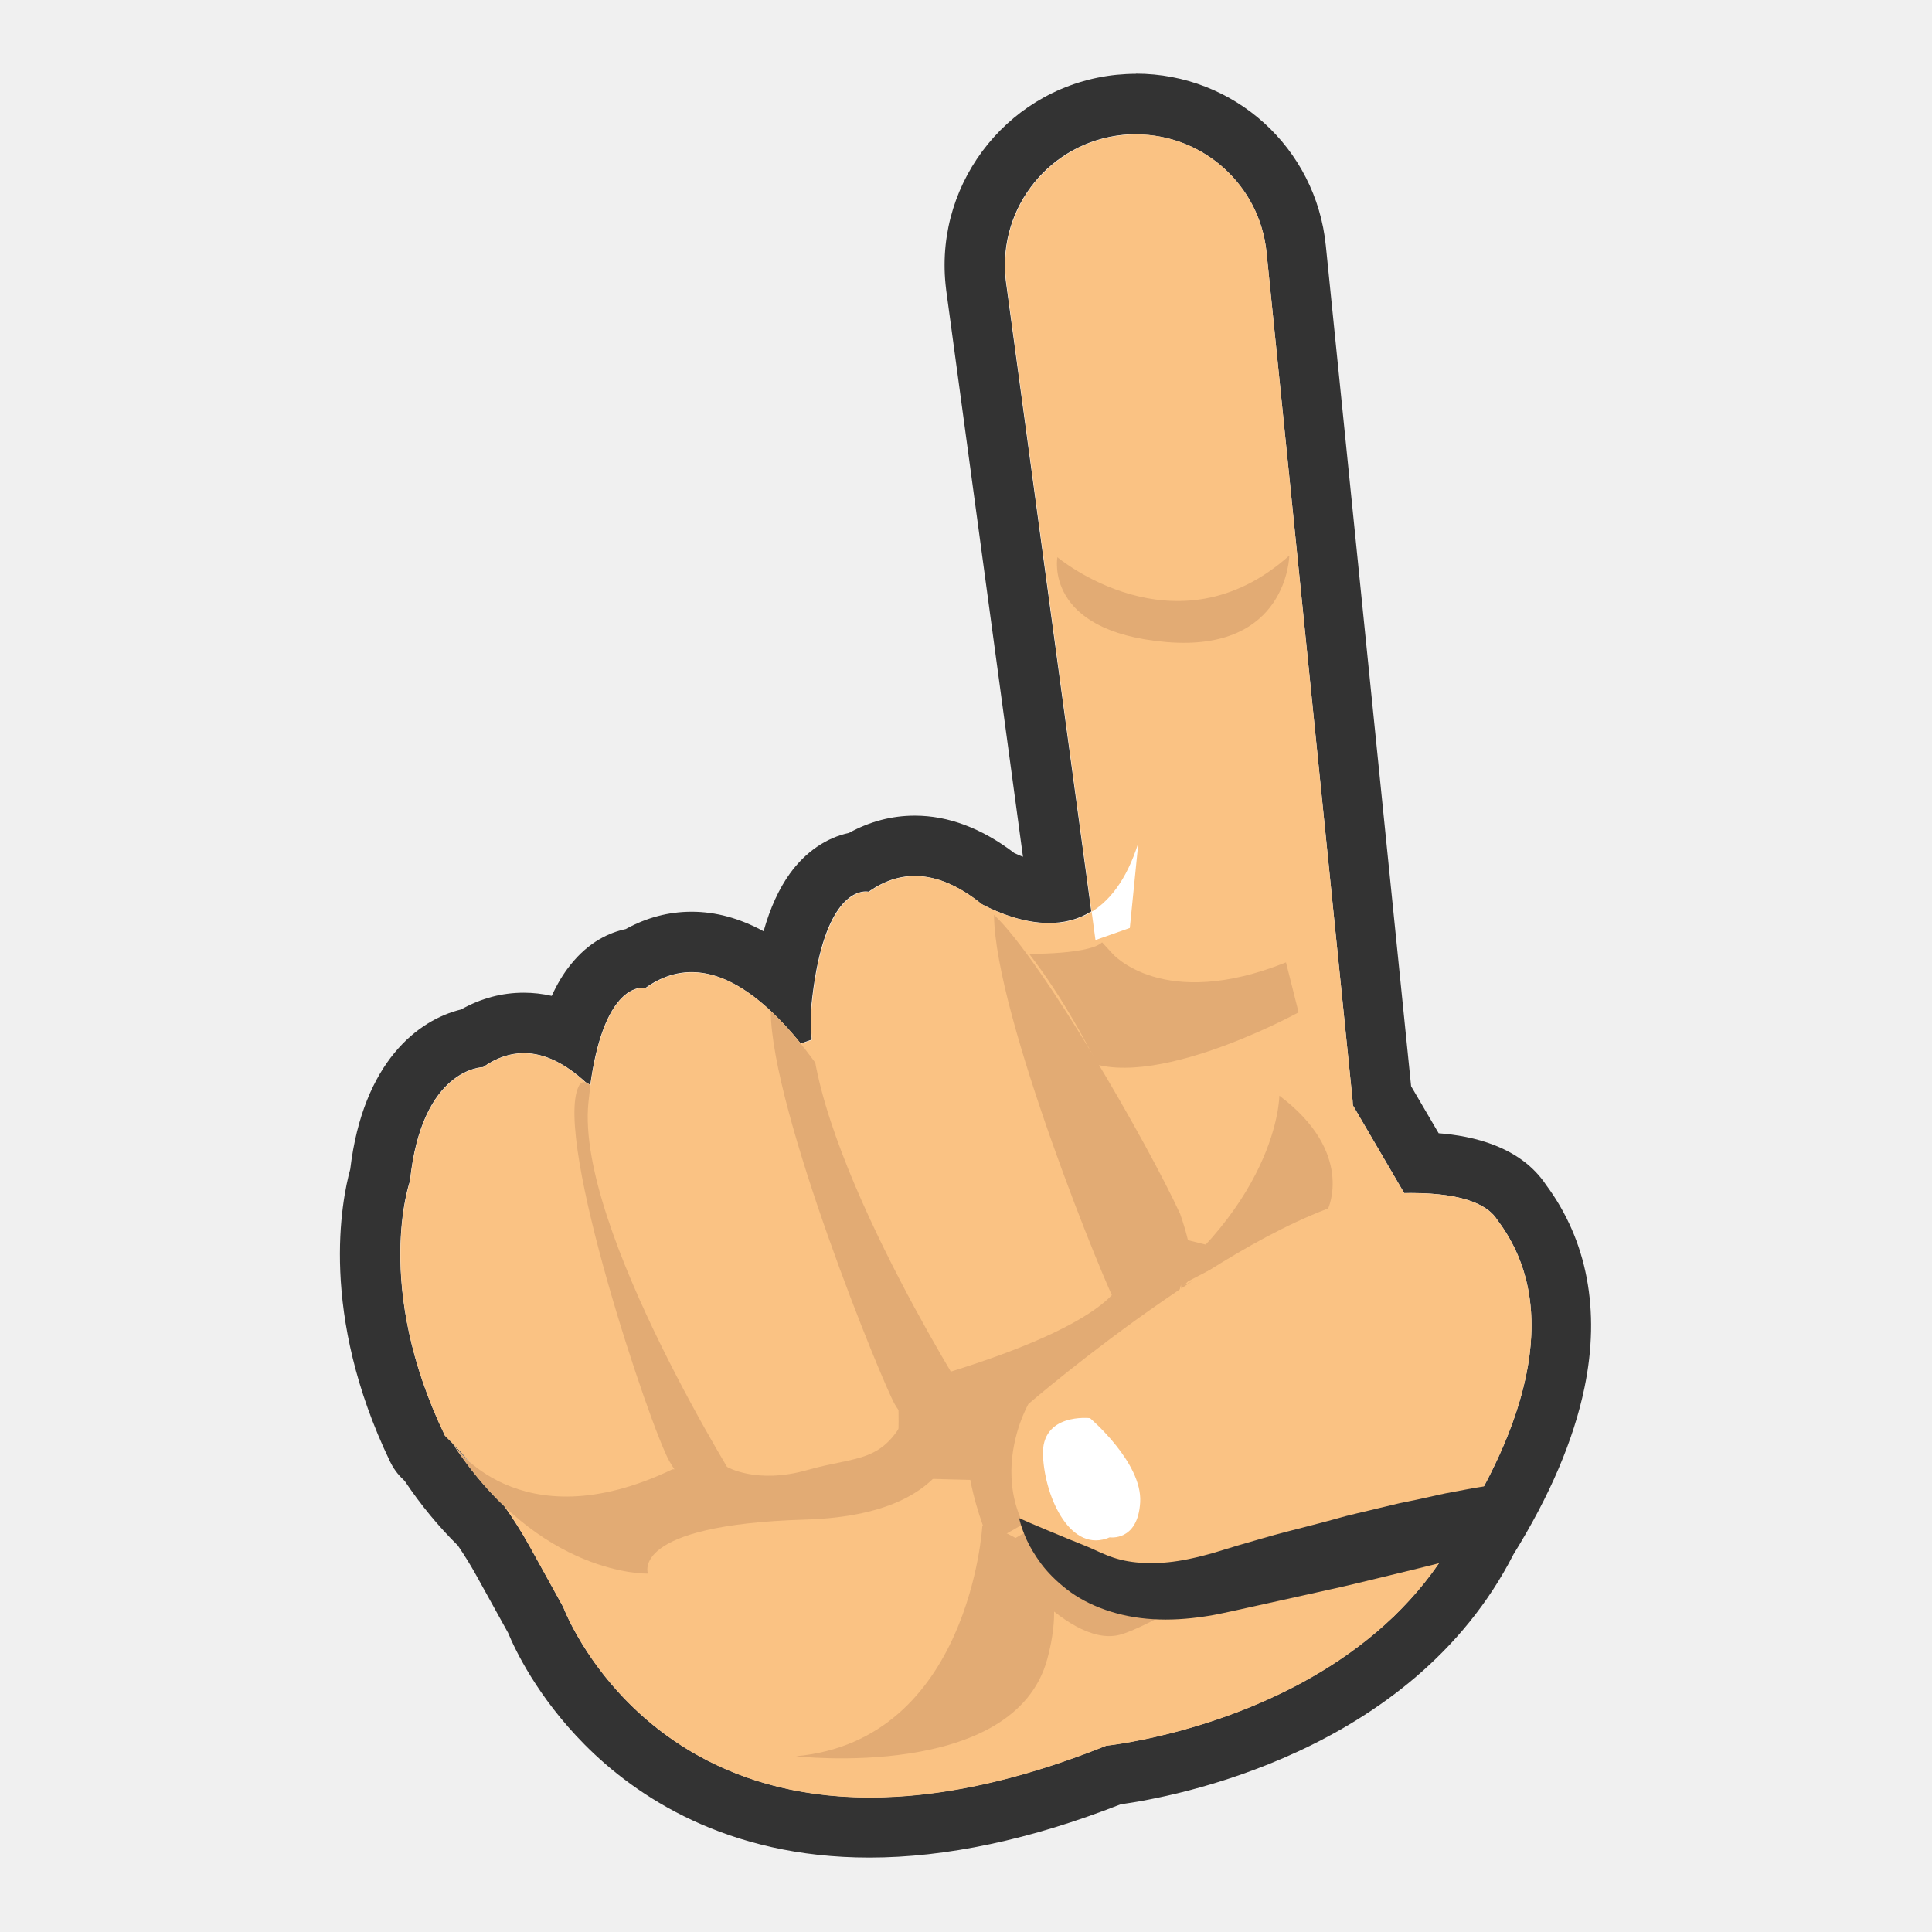
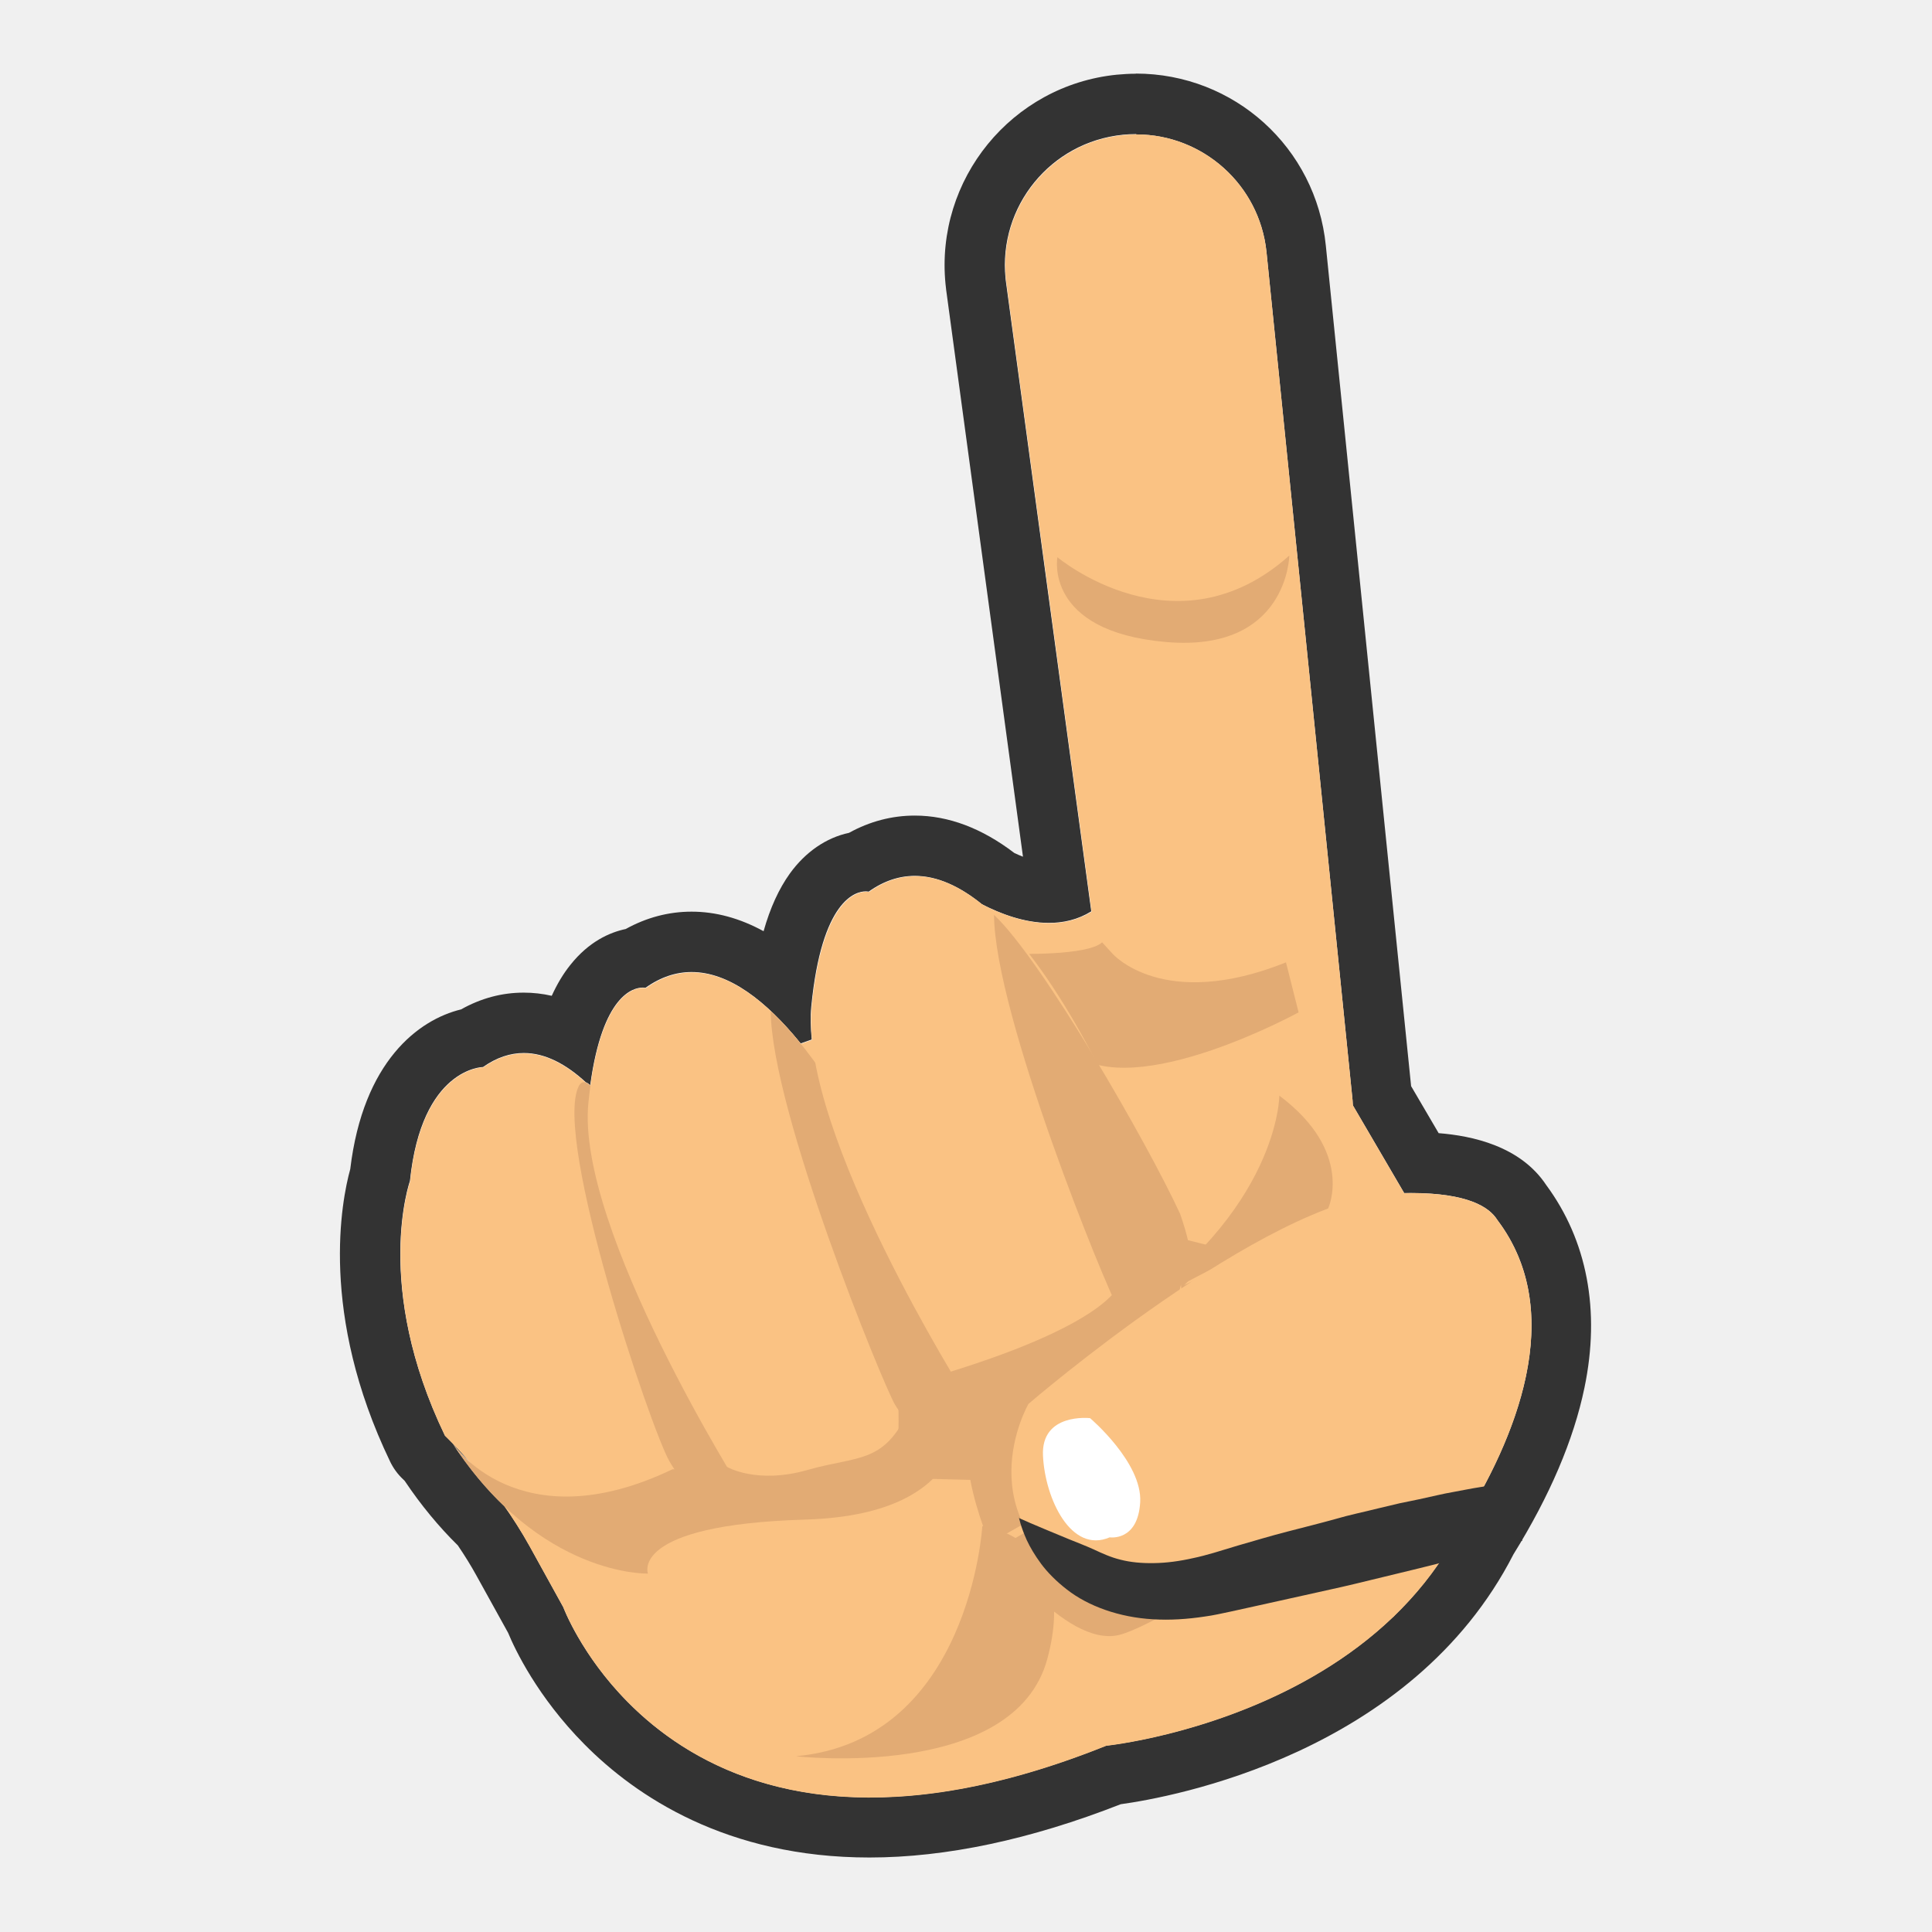
<svg xmlns="http://www.w3.org/2000/svg" width="256" height="256" viewBox="0 0 256 256">
-   <path fill="#fff" d="M115.28 242.188c-31.614 0-42.89-24.25-44.243-27.466l-4.323-7.824c-.842-1.525-1.792-3.048-2.897-4.644-2.537-2.45-4.892-5.31-7.008-8.504-.38-.378-.59-.583-.6-.588-.35-.333-.64-.73-.85-1.165-9.26-19.213-5.83-33.395-4.96-36.27 1.6-14.327 8.96-17.437 12.13-18.11 2.19-1.358 4.51-2.047 6.89-2.047 2.05 0 4.09.512 6.11 1.527 2.28-7.847 6.09-9.827 8.79-10.145 2.32-1.4 4.78-2.11 7.33-2.11 4.03 0 8.13 1.792 12.23 5.342 1.84-12.73 6.7-15.596 10.02-15.98 2.32-1.4 4.78-2.107 7.33-2.107 3.65 0 7.37 1.47 11.06 4.37 2.45 1.22 4.75 1.863 6.69 1.863.44 0 .85-.03 1.24-.094l-10.89-80.354c-.03-.213-.06-.455-.07-.636-1.17-11.636 7.39-22.136 19.1-23.326.72-.07 1.45-.11 2.17-.11 10.99 0 20.12 8.26 21.23 19.21l11.39 112.24 5.18 8.86c6.79.21 11.16 1.94 13.32 5.27 8.33 11.13 6.76 26.56-4.54 44.66-13.01 25.68-44.71 30.59-49.58 31.2-11.64 4.62-22.5 6.96-32.29 6.96z" />
-   <path fill="#333" d="M150.57 17.812c8.798 0 16.342 6.666 17.25 15.608l11.402 112.373c.02.22.02.438.033.656l6.807 11.64c.3-.01.597-.01.884-.01 7.525 0 10.4 1.85 11.448 3.56 9.436 12.43 2.306 29.19-4.735 40.41-12.93 25.77-47.08 29.25-47.08 29.25-12.3 4.93-22.64 6.86-31.31 6.86-31.3 0-40.63-25.21-40.63-25.21l-4.43-8.02c-1.06-1.91-2.2-3.7-3.35-5.33-2.33-2.21-4.68-4.96-6.92-8.4 0 0 .72 1.09 2.22 2.41-1.88-2.15-3.21-3.4-3.21-3.4-9.57-19.86-4.63-33.71-4.63-33.71 1.55-15.05 9.68-15.1 9.68-15.1 1.82-1.28 3.63-1.86 5.41-1.86 2.83 0 5.59 1.46 8.22 3.88.18.06.37.19.58.37 1.64-11.98 5.72-12.92 6.96-12.92.23 0 .36.03.36.03 2.02-1.44 4.07-2.09 6.11-2.09 4.96 0 9.9 3.83 14.45 9.46l1.47-.52c-.15-1.56-.19-3.04-.06-4.38 1.39-14.18 5.91-15.25 7.23-15.25.24 0 .37.04.37.04 2.02-1.44 4.07-2.09 6.11-2.09 3 0 5.99 1.4 8.89 3.75 2.43 1.26 5.64 2.48 8.88 2.48 1.91 0 3.84-.42 5.62-1.53l-11.29-83.3c-.02-.17-.06-.41-.07-.58-.96-9.54 5.98-18.05 15.52-19.02.6-.06 1.19-.09 1.77-.09m0-8c-.85 0-1.72.05-2.57.13-13.9 1.41-24.06 13.86-22.67 27.76.02.22.05.48.08.72l.01.1.01.06 10.16 74.98c-.37-.14-.75-.31-1.14-.49-4.31-3.29-8.74-4.96-13.19-4.96-3.05 0-5.97.77-8.73 2.29-2.99.63-5.76 2.52-7.83 5.39-1.45 2.02-2.61 4.55-3.48 7.64-3.15-1.72-6.33-2.59-9.54-2.59-3.05 0-5.98.78-8.73 2.3-2.14.45-4.88 1.67-7.33 4.75-.94 1.17-1.76 2.54-2.47 4.1-1.23-.28-2.47-.42-3.72-.42-2.88 0-5.66.74-8.29 2.22-5.62 1.36-12.98 6.86-14.69 21.17-1.14 4.12-4.14 19.17 5.29 38.76.42.87 1 1.67 1.71 2.33l.22.22c2.13 3.18 4.5 6.05 7.04 8.55.93 1.37 1.74 2.68 2.46 3.99l4.2 7.59c.87 2.11 3.85 8.46 10.14 14.8 6.77 6.83 18.81 14.97 37.73 14.97 10.16 0 21.36-2.38 33.3-7.06 6.68-.92 38.51-6.64 52.05-33.13 4.8-7.73 7.97-15.15 9.4-22.06 2.13-10.24.37-19.52-5.07-26.86-3.43-5.17-9.81-6.52-14.25-6.87l-3.65-6.23-11.3-111.37c-1.3-13-12.14-22.8-25.19-22.8z" />
-   <path fill="#FAC283" d="M54.34 156.553s-4.936 13.854 4.63 33.71c0 0 6.534 6.17 11.245 14.7l4.432 8.022s15.23 41.09 71.936 18.34c0 0 52.502-5.347 51.95-51.88l-35.702-61.11-108.49 38.218zm9.684-15.123s-8.137.06-9.685 15.123c-1.56 15.066 18.61 46.622 18.61 46.622s12.69 9.953 23.69-4.408c0 0 3.4-1.455 2.33-9.466-1.07-8-17.54-60.14-34.96-47.87z" />
+   <path fill="#fff" d="M115.28 242.188c-31.614 0-42.89-24.25-44.243-27.465l-4.323-7.824c-.842-1.53-1.792-3.05-2.897-4.65-2.537-2.45-4.892-5.31-7.008-8.51-.38-.38-.59-.59-.6-.59-.35-.33-.64-.73-.85-1.17-9.26-19.22-5.83-33.4-4.96-36.27 1.6-14.33 8.96-17.44 12.13-18.11 2.19-1.36 4.51-2.05 6.89-2.05 2.05 0 4.09.51 6.11 1.52 2.28-7.85 6.09-9.83 8.79-10.15 2.32-1.4 4.78-2.11 7.33-2.11 4.03 0 8.13 1.79 12.23 5.34 1.84-12.73 6.7-15.6 10.02-15.98 2.32-1.4 4.78-2.11 7.33-2.11 3.65 0 7.37 1.47 11.06 4.37 2.45 1.22 4.75 1.86 6.68 1.86.44 0 .85-.03 1.24-.1l-10.9-80.35c-.03-.22-.06-.46-.07-.64-1.17-11.64 7.39-22.14 19.1-23.33.72-.07 1.45-.11 2.17-.11 10.99 0 20.12 8.26 21.23 19.21l11.39 112.24 5.18 8.86c6.79.21 11.16 1.94 13.32 5.27 8.33 11.13 6.76 26.56-4.54 44.66-13.01 25.68-44.71 30.59-49.58 31.2-11.64 4.62-22.5 6.96-32.29 6.96l.04-.02.01.04z" />
+   <path fill="#333" d="M150.57 17.812c8.798 0 16.342 6.666 17.25 15.608l11.402 112.373c.02.22.02.438.03.656l6.81 11.64c.3-.01.597-.01.883-.01 7.525 0 10.4 1.85 11.45 3.56 9.435 12.43 2.305 29.19-4.736 40.41-12.94 25.77-47.08 29.25-47.08 29.25-12.3 4.93-22.64 6.86-31.31 6.86-31.3 0-40.63-25.21-40.63-25.21l-4.43-8.03c-1.06-1.91-2.2-3.7-3.35-5.33-2.33-2.21-4.68-4.96-6.92-8.4 0 0 .72 1.09 2.22 2.41-1.88-2.15-3.21-3.4-3.21-3.4-9.57-19.86-4.63-33.71-4.63-33.71 1.55-15.05 9.68-15.1 9.68-15.1 1.82-1.28 3.63-1.86 5.41-1.86 2.83 0 5.59 1.46 8.22 3.88.18.06.37.19.58.37 1.64-11.98 5.72-12.92 6.96-12.92.23 0 .36.03.36.03 2.02-1.44 4.07-2.09 6.11-2.09 4.96 0 9.9 3.83 14.45 9.46l1.47-.52c-.15-1.57-.19-3.04-.06-4.38 1.39-14.19 5.91-15.25 7.23-15.25.24 0 .37.04.37.04 2.02-1.44 4.07-2.09 6.11-2.09 3 0 5.99 1.4 8.89 3.75 2.43 1.26 5.64 2.48 8.88 2.48 1.91 0 3.84-.42 5.62-1.53l-11.29-83.3c-.02-.17-.06-.41-.07-.58-.96-9.54 5.98-18.05 15.52-19.02.6-.06 1.19-.09 1.77-.09m0-8c-.85 0-1.73.05-2.57.13-13.9 1.41-24.06 13.86-22.67 27.76.02.22.05.48.08.72l.01.1.01.06 10.16 74.98c-.37-.14-.75-.31-1.14-.49-4.31-3.29-8.74-4.96-13.19-4.96-3.05 0-5.97.77-8.73 2.29-2.99.63-5.76 2.52-7.83 5.39-1.45 2.02-2.61 4.55-3.48 7.64-3.15-1.72-6.33-2.59-9.54-2.59-3.05 0-5.98.78-8.73 2.3-2.14.45-4.88 1.67-7.33 4.75-.94 1.17-1.76 2.54-2.47 4.1-1.23-.28-2.47-.42-3.72-.42-2.88 0-5.66.74-8.29 2.22-5.62 1.36-12.98 6.86-14.69 21.17-1.14 4.12-4.14 19.17 5.29 38.76.42.87 1 1.67 1.71 2.33l.22.22c2.13 3.18 4.5 6.05 7.04 8.55.93 1.37 1.74 2.68 2.46 3.99l4.2 7.59c.87 2.11 3.85 8.46 10.14 14.8 6.77 6.83 18.81 14.97 37.73 14.97 10.16 0 21.35-2.38 33.3-7.06 6.68-.92 38.51-6.64 52.05-33.13 4.8-7.73 7.97-15.15 9.4-22.06 2.13-10.24.35-19.52-5.07-26.86-3.43-5.17-9.82-6.52-14.25-6.87l-3.65-6.23-11.3-111.37c-1.3-13-12.14-22.8-25.19-22.8l.04.02z" />
+   <path fill="#FAC283" d="M54.34 156.553s-4.936 13.854 4.63 33.71c0 0 6.534 6.17 11.245 14.7l4.432 8.02s15.23 41.093 71.936 18.343c0 0 52.502-5.347 51.95-51.88l-35.702-61.11-108.49 38.217zm9.684-15.123s-8.137.06-9.685 15.123c-1.56 15.066 18.61 46.622 18.61 46.622s12.69 9.953 23.69-4.407c0 0 3.4-1.455 2.33-9.467-1.07-8-17.54-60.14-34.96-47.85h.01v-.01z" />
  <path fill="#E2AB74" d="M100.297 196.282s-6.754 5.86-11.59-2.646c-2.522-4.428-15.38-42.65-12.043-49.666 3.33-7.014 23.633 52.312 23.633 52.312z" />
-   <path fill="#FAC283" d="M85.564 130.936s-5.948-1.473-7.6 15.215c-1.65 16.69 20.476 51.69 20.476 51.69s13.9 11.07 25.883-4.81c0 0 3.715-1.6 2.525-10.48-1.203-8.87-22.278-65.16-41.284-51.61z" />
-   <path fill="#E2AB74" d="M131.59 205.52s-6.57-14.09-1.527-19.61c5.03-5.522 44.727-26.666 53.818-22.99 9.1 3.68-4.87 14.956-4.87 14.956l-47.42 27.644zm-.41-1.07s9.867 13.97 17.124 12.185c7.255-1.78 44.814-26.518 45.936-36.26 1.116-9.75-15.464-2.88-15.464-2.88L131.18 204.45z" />
-   <path fill="#FAC283" d="M166.186 195.954s2.486 18.653 18.44 18.29c0 0 29.5-32.383 13.604-52.812" />
-   <path fill="#E2AB74" d="M118.576 159.425c-4.395-9.547-10.164-19.58-16.448-25.452.08 13.28 14.864 49.44 16.463 52.148 2.41 4.05 5.85 4.22 7.89 3.89.35-1.02.59-2.36.6-4.14-1.62-5.39-4.84-15.9-8.49-26.44zM59.95 191.247s8.692 13.233 29.144 3.447l7.248-.32s3.912 2.326 10.64.41c6.725-1.924 10.135-.766 13.406-7.876l6.677-1.04s3.02 14.78-20.365 15.485c-23.382.695-20.843 7.155-20.843 7.155s-14.327.478-25.908-17.26z" />
-   <path fill="#FAC283" d="M179.223 145.793L167.82 33.42c-.97-9.537-9.484-16.484-19.02-15.52-9.54.97-16.477 9.484-15.514 19.02.014.168.05.41.07.578l15.172 111.934c1.146 8.458 8.932 14.39 17.39 13.237 8.28-1.12 14.13-8.63 13.305-16.88zm-53.296-28.59s18.51 14.646 24.91-5.514l-3.31 33.02-21.6-27.52z" />
-   <path fill="#E2AB74" d="M159.76 164.916c8.722-2.948-31.182 31.178-31.182 31.178l-10.188-.266s4.705-17.934-10.63-52.39c0 0 20.77.164 24.03-14.877 0 0 1.89 20.9-8.874 27.22" />
-   <path fill="#E2AB74" d="M147.404 126.355s6.658 7.713 22.996 1.165l1.67 6.624s-21.775 11.927-29.953 5.37c0 0-9.548-7.943-7.54-13.13 0 0 9.546.28 11.457-1.52l1.37 1.49zm22.116 18.825s-.026 15.26-21.03 29.23l27.484-14.252s3.555-7.477-6.453-14.977zm-39.357 57.036s-1.67 28.388-24.694 30.494c0 0 28.95 3.33 33.31-12.913 4.37-16.243-8.63-17.58-8.63-17.58zm9.94-128.39s15.7 13.21 30.738-.21c0 0-.2 12.876-16.39 11.45-16.19-1.43-14.34-11.24-14.34-11.24z" />
-   <path fill="#FAC283" d="M115.15 118.19s-5.956-1.47-7.6 15.215c-1.65 16.683 20.473 51.688 20.473 51.688s13.902 11.07 25.885-4.813c0 0 3.717-1.604 2.52-10.48-1.2-8.87-22.278-65.156-41.277-51.61z" />
-   <path fill="#E2AB74" d="M156.408 160.92c-4.388-9.548-18.413-33.82-24.693-39.69.076 13.282 14.855 49.44 16.46 52.146 2.397 4.047 5.85 4.218 7.884 3.896.34-1.022.58-2.372.58-4.146-1.62-5.39 3.41-1.662-.24-12.206zm-7.875 8.755s-.3 5.34-23.73 12.435l1.438 8.555 8.24.323 19.44-10.707-5.37-10.6z" />
-   <path fill="#FAC283" d="M198.86 164.467s2.275-7.133-14.472-6.313c-16.738.835-48.113 27.873-48.113 27.873s-8.887 15.375 8.582 24.882c0 0 2.135 3.44 10.737.95 8.606-2.5 59.463-30.61 43.265-47.4z" />
-   <path fill="#fff" d="M144.418 187.912s-6.495-.743-6.217 4.988c.28 5.726 3.74 13.003 8.84 10.804 0 0 3.74.584 4.04-4.66.3-5.247-6.65-11.132-6.65-11.132z" />
-   <path fill="#333" d="M134.965 201.13s.094.042.276.12c.17.08.43.196.76.328.61.29 1.53.646 2.49 1.068l3.17 1.316c1.1.45 2.22.87 3.29 1.36 1.08.497 2.21 1.023 3.53 1.344 1.32.334 2.81.477 4.43.45 1.62-.02 3.37-.25 5.18-.663.89-.186 1.85-.455 2.74-.7l3.24-.984c2.17-.62 4.34-1.28 6.49-1.83 2.15-.56 4.3-1.09 6.31-1.65 2.01-.59 4-.99 5.86-1.46l2.73-.65 2.57-.53c1.65-.35 3.15-.73 4.51-.96 1.36-.25 2.53-.49 3.52-.64.97-.16 1.74-.29 2.26-.37.53-.07.81-.11.81-.11l2.58 7.57-3.04.85-7.97 2.14c-3.31.85-7.2 1.75-11.34 2.77-2.07.5-4.21.94-6.39 1.44l-6.59 1.46c-1.1.25-2.21.49-3.31.73-1.16.24-2.29.51-3.45.66-2.3.35-4.61.5-6.84.36-4.47-.25-8.6-1.74-11.42-3.95-1.41-1.09-2.56-2.26-3.41-3.4-.85-1.15-1.47-2.22-1.9-3.14-.83-1.85-1.03-2.98-1.03-2.98z" />
+   <path fill="#FAC283" d="M85.564 130.936s-5.948-1.473-7.6 15.215c-1.65 16.69 20.476 51.69 20.476 51.69s13.9 11.07 25.883-4.81c0 0 3.715-1.6 2.525-10.48-1.203-8.85-22.278-65.16-41.284-51.6v-.01z" />
+   <path fill="#E2AB74" d="M131.59 205.52s-6.57-14.09-1.527-19.61c5.03-5.52 44.73-26.664 53.818-22.99 9.1 3.68-4.85 14.958-4.85 14.958l-47.44 27.642zm-.41-1.07s9.867 13.97 17.125 12.185c7.254-1.78 44.813-26.518 45.937-36.26 1.12-9.75-15.46-2.88-15.46-2.88l-47.6 26.955h-.002z" />
+   <path fill="#FAC283" d="M166.186 195.954s2.486 18.653 18.44 18.29c0 0 29.5-32.383 13.604-52.813" />
+   <path fill="#E2AB74" d="M118.576 159.425c-4.395-9.547-10.164-19.58-16.448-25.452.08 13.28 14.864 49.44 16.463 52.148 2.41 4.05 5.85 4.22 7.89 3.89.35-1.02.59-2.36.6-4.14-1.62-5.39-4.84-15.9-8.49-26.43h-.01v-.01zM59.95 191.247s8.692 13.233 29.144 3.446l7.248-.32s3.912 2.327 10.64.41c6.725-1.924 10.135-.766 13.406-7.875l6.677-1.04s3.02 14.78-20.365 15.485c-23.382.693-20.843 7.153-20.843 7.153s-14.327.48-25.907-17.26z" />
+   <path d="M179.223 145.79v.003L167.82 33.42c-.97-9.537-9.484-16.484-19.02-15.52-9.54.97-16.48 9.484-15.516 19.02.014.168.05.41.07.578l11.29 83.305c-7.776 4.8-18.235-3.223-18.69-3.578l21.572 27.484.152-1.52.846 6.24c1.146 8.46 8.934 14.39 17.392 13.23 8.28-1.12 14.13-8.63 13.307-16.88zm-53.296-28.59v.003l.028.022-.028-.036v.01z" fill="#FAC283" />
+   <path fill="#E2AB74" d="M159.76 164.916c8.723-2.948-31.182 31.178-31.182 31.178l-10.188-.266s4.705-17.934-10.63-52.39c0 0 20.77.163 24.03-14.878 0 0 1.89 20.9-8.874 27.22" />
+   <path fill="#E2AB74" d="M147.404 126.355s6.658 7.713 22.996 1.165l1.67 6.625s-21.775 11.928-29.953 5.37c0 0-9.55-7.942-7.54-13.13 0 0 9.546.28 11.457-1.52l1.37 1.49zm22.116 18.825s-.024 15.26-21.03 29.23l27.485-14.252s3.555-7.477-6.453-14.977h-.002zm-39.357 57.036s-1.67 28.388-24.694 30.494c0 0 28.95 3.33 33.31-12.913 4.37-16.243-8.63-17.58-8.63-17.58h.01zm9.94-128.39s15.7 13.21 30.738-.21c0 0-.2 12.876-16.39 11.45-16.18-1.43-14.34-11.24-14.34-11.24z" />
+   <path fill="#FAC283" d="M115.15 118.19s-5.956-1.47-7.6 15.215c-1.65 16.683 20.473 51.688 20.473 51.688s13.902 11.07 25.885-4.813c0 0 3.717-1.604 2.52-10.48-1.2-8.87-22.278-65.156-41.278-51.61z" />
+   <path fill="#E2AB74" d="M156.408 160.92c-4.39-9.548-18.413-33.82-24.693-39.69.076 13.282 14.855 49.44 16.46 52.146 2.397 4.047 5.85 4.218 7.884 3.896.34-1.02.58-2.37.58-4.146-1.62-5.39 3.41-1.662-.24-12.206zm-7.875 8.755s-.3 5.34-23.73 12.435l1.438 8.557 8.24.323 19.44-10.71-5.37-10.6-.01-.01v.005z" />
+   <path fill="#FAC283" d="M198.86 164.467s2.273-7.133-14.472-6.313c-16.738.835-48.113 27.873-48.113 27.873s-8.887 15.375 8.582 24.882c0 0 2.135 3.44 10.735.95 8.606-2.5 59.464-30.61 43.267-47.4z" />
+   <path fill="#fff" d="M144.418 187.912s-6.495-.743-6.217 4.988c.28 5.726 3.74 13.003 8.84 10.804 0 0 3.74.584 4.04-4.66.3-5.247-6.64-11.132-6.64-11.132h-.02z" />
+   <path fill="#333" d="M134.965 201.13s.094.042.276.12c.17.08.43.196.76.328.61.29 1.53.646 2.49 1.068l3.17 1.314c1.1.45 2.22.87 3.29 1.36 1.08.5 2.21 1.03 3.53 1.35 1.32.34 2.81.48 4.43.45 1.62-.02 3.37-.25 5.18-.66.89-.18 1.86-.45 2.74-.7l3.24-.98c2.17-.62 4.34-1.28 6.49-1.83 2.15-.56 4.3-1.09 6.31-1.65 2.01-.59 4-.99 5.86-1.46l2.73-.648 2.57-.53c1.65-.35 3.15-.73 4.51-.96 1.36-.25 2.53-.49 3.52-.64.97-.16 1.74-.29 2.26-.37.53-.07.81-.11.81-.11l2.58 7.57-3.04.85-7.97 2.14c-3.31.85-7.2 1.75-11.34 2.77-2.07.5-4.21.94-6.39 1.44l-6.59 1.46c-1.1.25-2.21.49-3.31.73-1.16.24-2.29.51-3.45.66-2.3.35-4.61.5-6.84.36-4.47-.25-8.6-1.74-11.42-3.95-1.41-1.09-2.56-2.26-3.41-3.4-.85-1.15-1.47-2.22-1.9-3.14-.83-1.85-1.03-2.98-1.03-2.98l-.05.05v-.012z" />
</svg>
